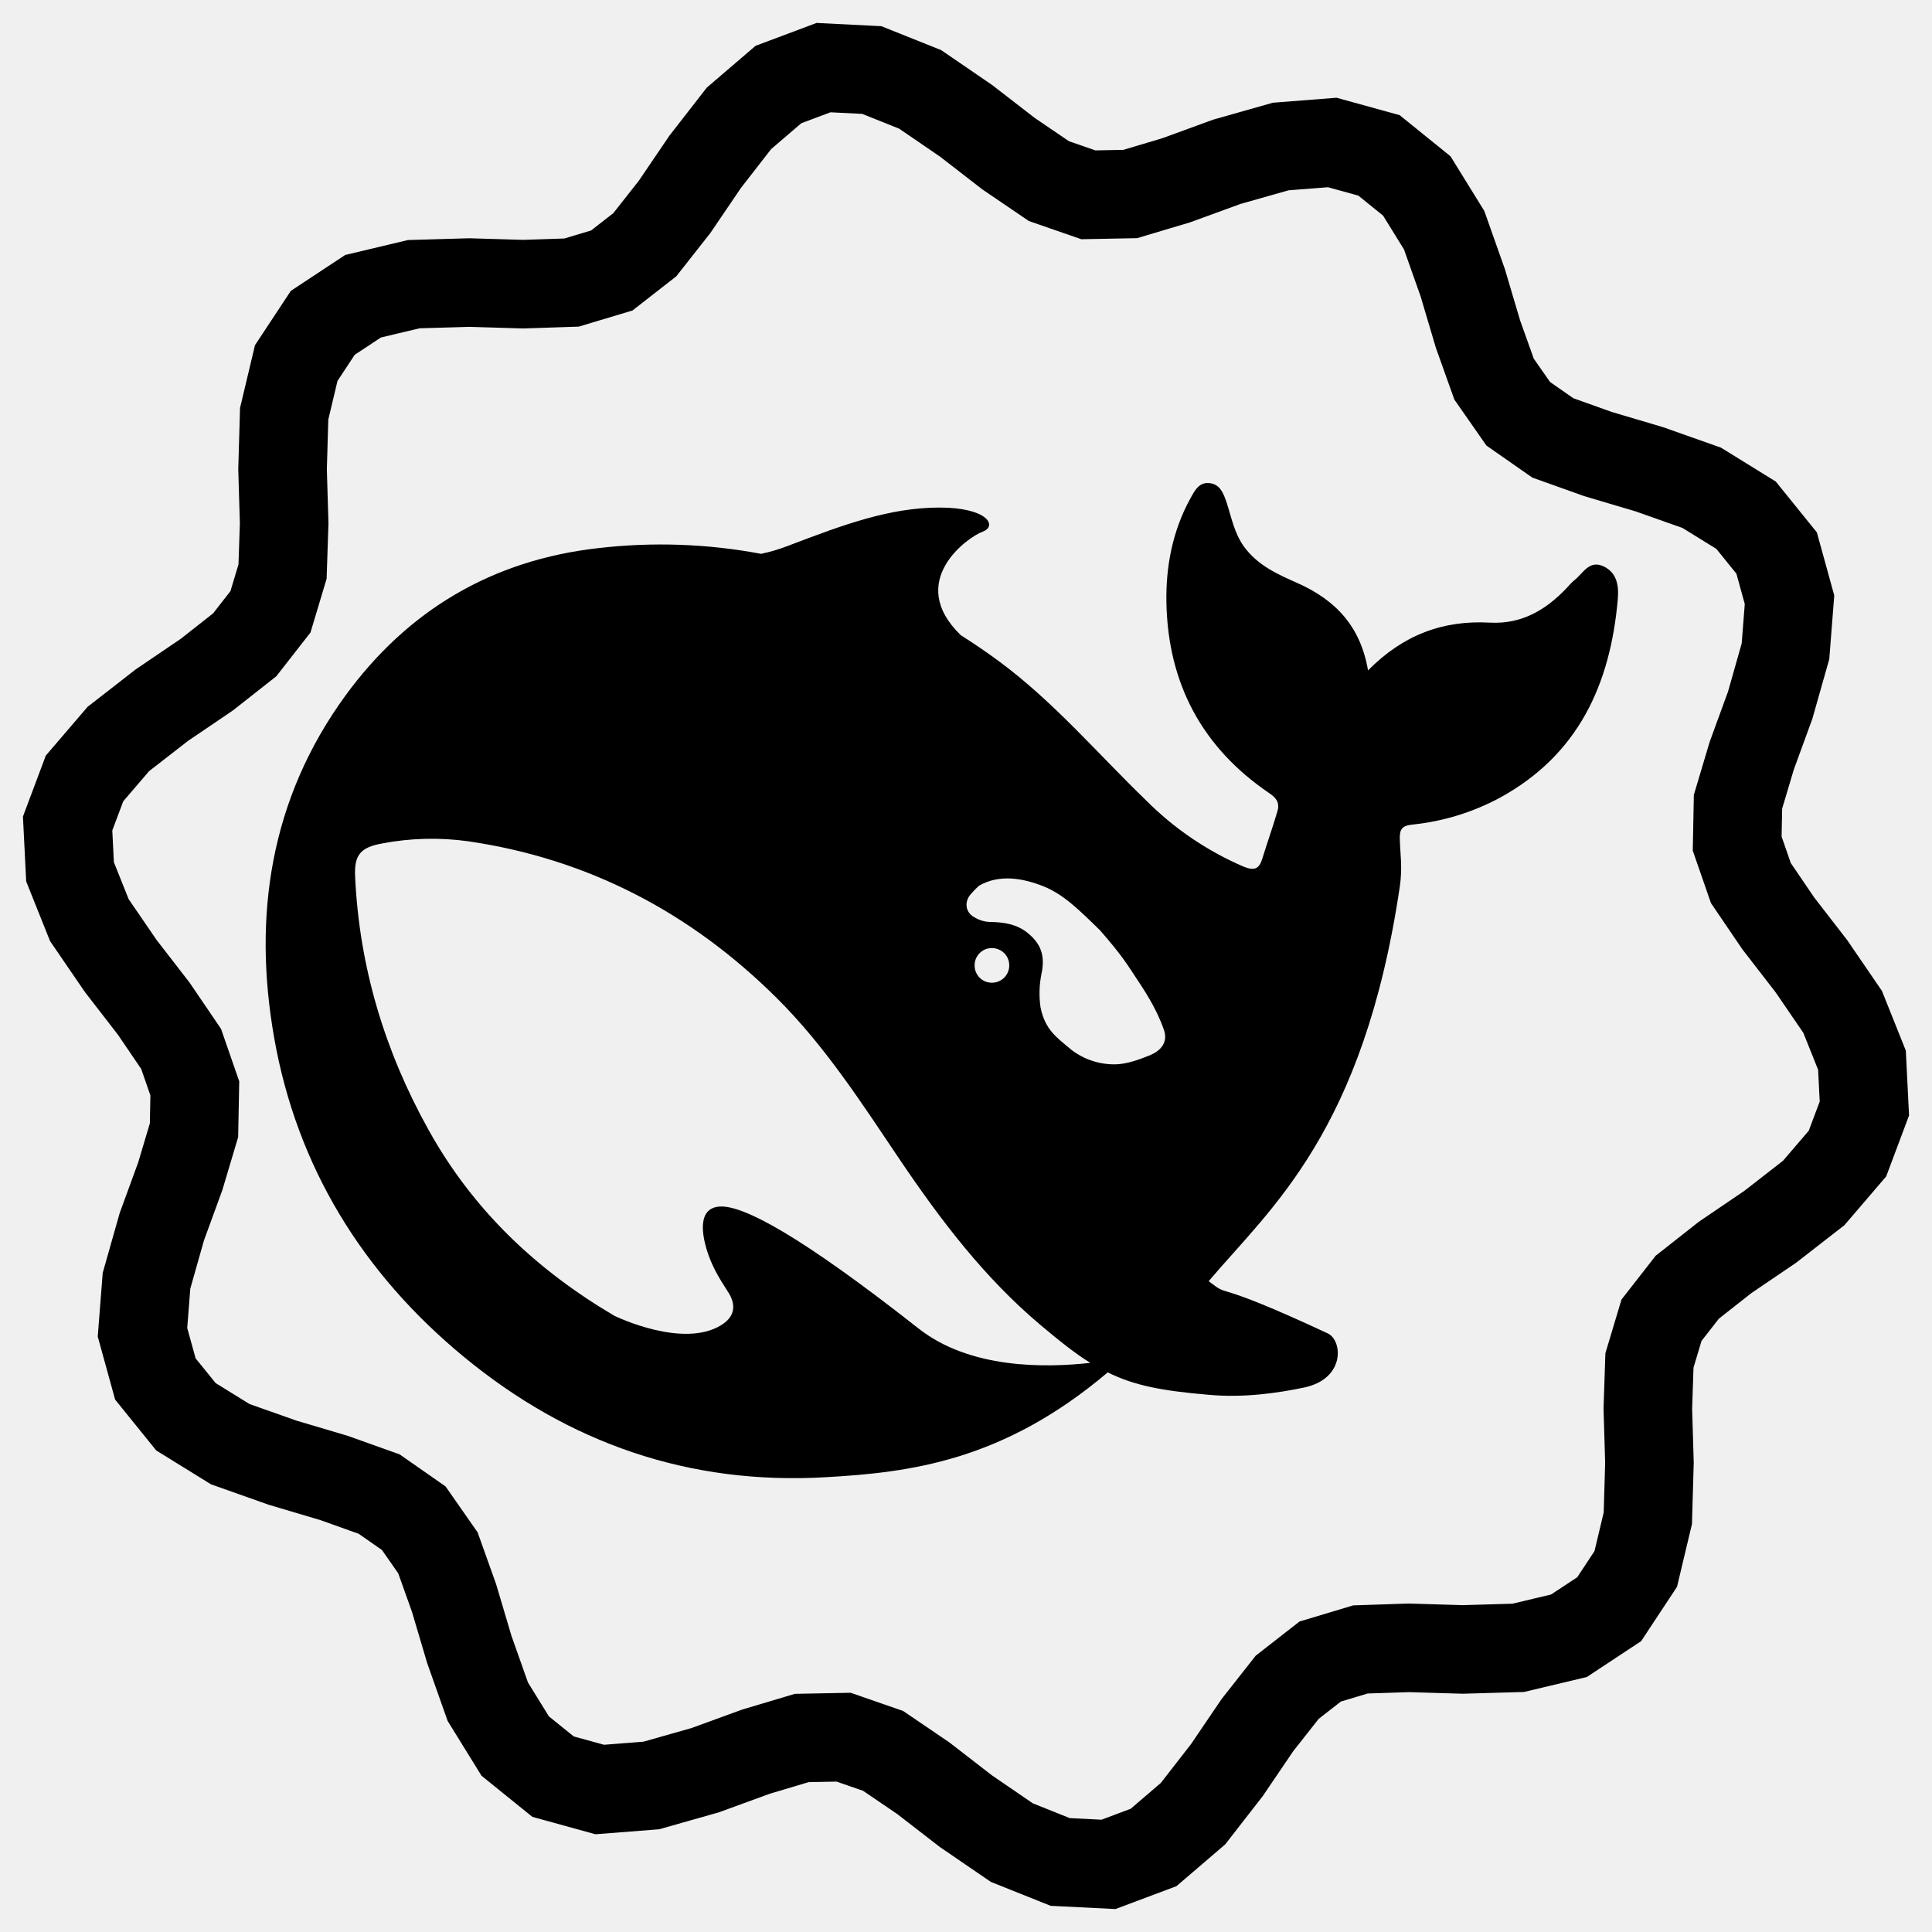
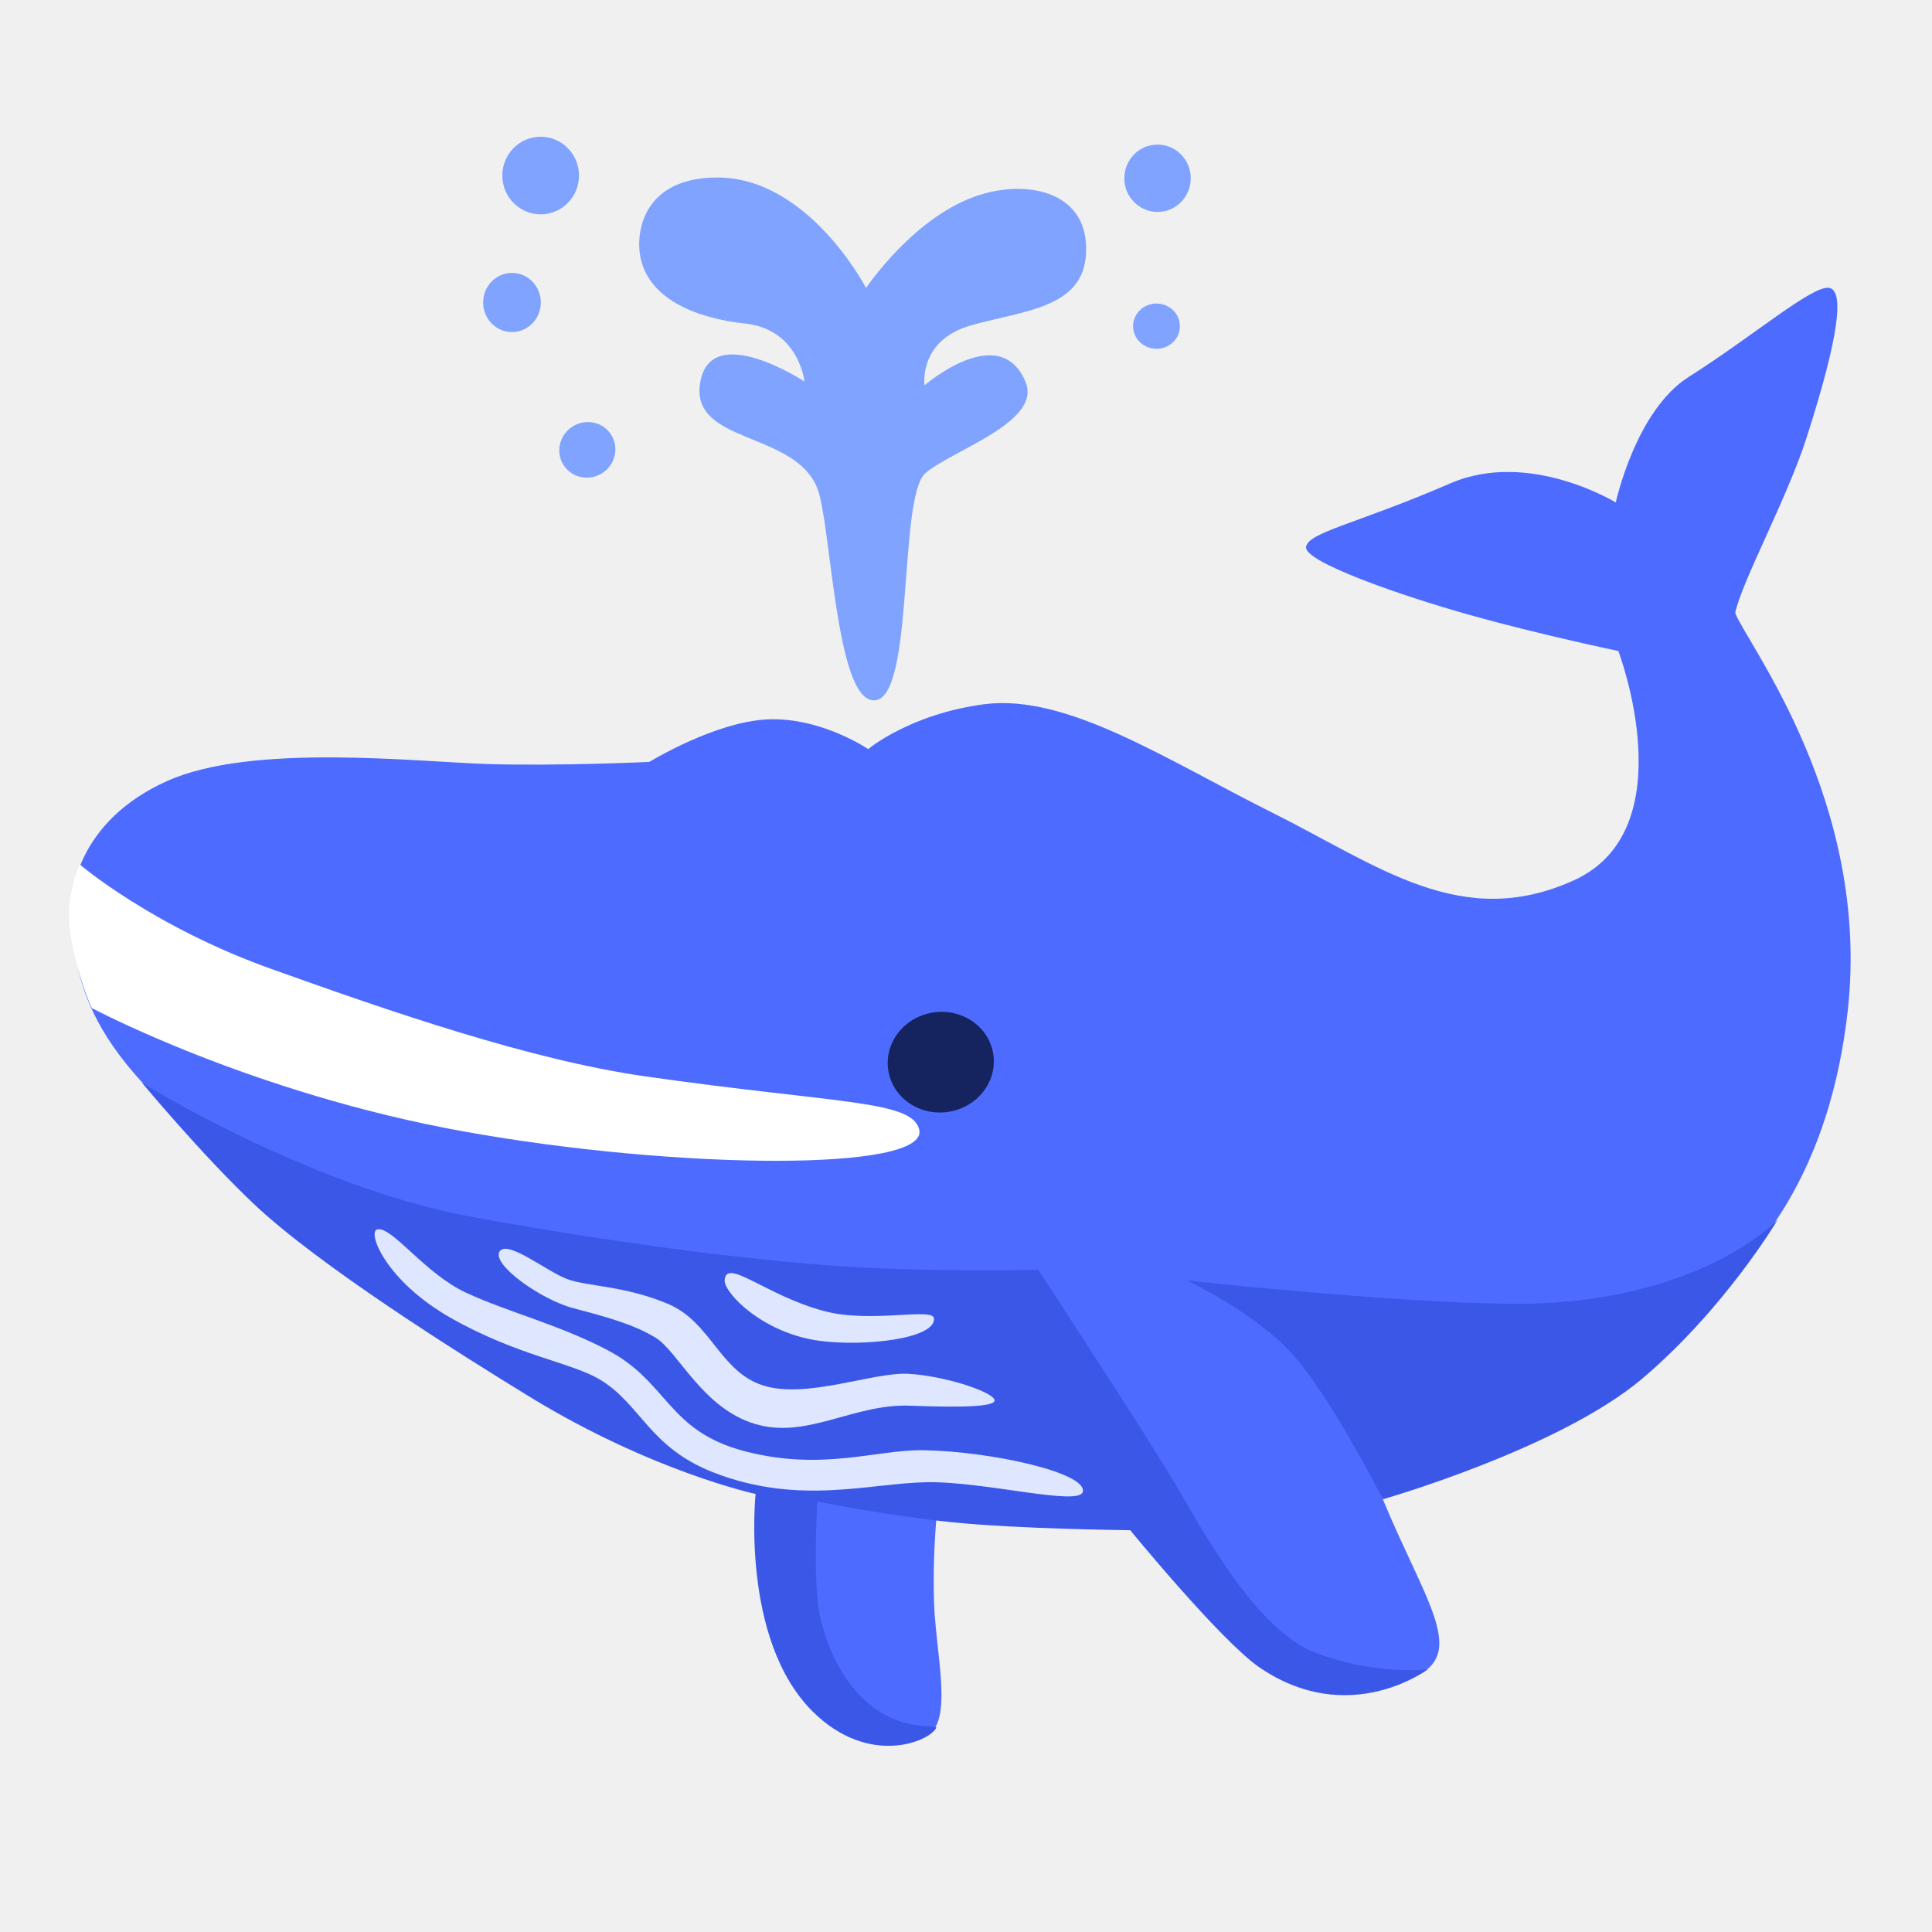
- <svg xmlns="http://www.w3.org/2000/svg" fill="currentColor" fill-rule="evenodd" height="1em" style="flex:none;line-height:1" viewBox="0 0 24 24" width="1em">
-   <path d="M22.50 12.00L22.89 12.57L23.13 13.17L23.16 13.77L22.95 14.33L22.53 14.82L21.99 15.24L21.43 15.62L20.96 15.99L20.64 16.40L20.49 16.90L20.47 17.50L20.49 18.17L20.47 18.86L20.32 19.49L19.99 19.99L19.49 20.32L18.86 20.47L18.17 20.49L17.50 20.47L16.90 20.49L16.40 20.64L15.99 20.96L15.62 21.43L15.24 21.99L14.82 22.53L14.33 22.95L13.77 23.16L13.17 23.13L12.57 22.89L12.00 22.50L11.47 22.09L10.97 21.75L10.48 21.58L9.96 21.59L9.39 21.76L8.76 21.99L8.09 22.18L7.45 22.23L6.87 22.07L6.40 21.69L6.06 21.14L5.83 20.49L5.64 19.85L5.44 19.29L5.14 18.86L4.71 18.56L4.15 18.36L3.51 18.17L2.86 17.94L2.31 17.60L1.93 17.13L1.77 16.55L1.82 15.91L2.01 15.24L2.24 14.61L2.41 14.04L2.42 13.52L2.25 13.03L1.91 12.53L1.50 12.00L1.11 11.43L0.87 10.83L0.84 10.23L1.05 9.67L1.47 9.18L2.01 8.76L2.57 8.38L3.04 8.01L3.36 7.60L3.51 7.10L3.53 6.50L3.51 5.83L3.53 5.14L3.68 4.51L4.01 4.01L4.51 3.68L5.14 3.53L5.83 3.51L6.50 3.53L7.10 3.51L7.60 3.36L8.01 3.04L8.38 2.57L8.76 2.01L9.18 1.47L9.67 1.05L10.23 0.84L10.83 0.87L11.43 1.11L12.00 1.50L12.53 1.91L13.03 2.25L13.52 2.42L14.04 2.41L14.61 2.24L15.24 2.01L15.91 1.82L16.55 1.77L17.13 1.93L17.60 2.31L17.94 2.86L18.17 3.51L18.36 4.15L18.56 4.71L18.86 5.14L19.29 5.44L19.85 5.64L20.49 5.83L21.14 6.06L21.69 6.40L22.07 6.87L22.23 7.45L22.18 8.09L21.99 8.76L21.76 9.39L21.59 9.96L21.58 10.48L21.75 10.97L22.09 11.47L22.50 12.00Z" fill="none" stroke="currentColor" stroke-width="1.1" />
-   <g transform="translate(3.3 3.9) scale(0.7)">
-     <path d="M23.748 4.482c-.254-.124-.364.113-.512.234-.051.039-.094.09-.137.136-.372.397-.806.657-1.373.626-.829-.046-1.537.214-2.163.848-.133-.782-.575-1.248-1.247-1.548-.352-.156-.708-.311-.955-.65-.172-.241-.219-.51-.305-.774-.055-.16-.11-.323-.293-.35-.2-.031-.278.136-.356.276-.313.572-.434 1.202-.422 1.84.027 1.436.633 2.58 1.838 3.393.137.093.172.187.129.323-.082.28-.18.552-.266.833-.055.179-.137.217-.329.14a5.526 5.526 0 01-1.736-1.18c-.857-.828-1.631-1.742-2.597-2.458a11.365 11.365 0 00-.689-.471c-.985-.957.13-1.743.388-1.836.27-.098.093-.432-.779-.428-.872.004-1.67.295-2.687.684a3.055 3.055 0 01-.465.137 9.597 9.597 0 00-2.883-.102c-1.885.21-3.39 1.102-4.497 2.623C.082 8.606-.231 10.684.152 12.85c.403 2.284 1.569 4.175 3.36 5.653 1.858 1.533 3.997 2.284 6.438 2.14 1.482-.085 3.133-.284 4.994-1.86.47.234.962.327 1.78.397.63.059 1.236-.03 1.705-.128.735-.156.684-.837.419-.961-2.155-1.004-1.682-.595-2.113-.926 1.096-1.296 2.746-2.642 3.392-7.003.05-.347.007-.565 0-.845-.004-.17.035-.237.23-.256a4.173 4.173 0 001.545-.475c1.396-.763 1.96-2.015 2.093-3.517.02-.23-.004-.467-.247-.588zM11.581 18c-2.089-1.642-3.102-2.183-3.52-2.16-.392.024-.321.471-.235.763.09.288.207.486.371.739.114.167.192.416-.113.603-.673.416-1.842-.14-1.897-.167-1.361-.802-2.5-1.86-3.301-3.307-.774-1.393-1.224-2.887-1.298-4.482-.02-.386.093-.522.477-.592a4.696 4.696 0 011.529-.039c2.132.312 3.946 1.265 5.468 2.774.868.86 1.525 1.887 2.202 2.891.72 1.066 1.494 2.082 2.48 2.914.348.292.625.514.891.677-.802.09-2.14.11-3.054-.614zm1-6.44a.306.306 0 01.415-.287.302.302 0 01.2.288.306.306 0 01-.31.307.303.303 0 01-.304-.308zm3.11 1.596c-.2.081-.399.151-.59.16a1.245 1.245 0 01-.798-.254c-.274-.23-.47-.358-.552-.758a1.73 1.73 0 01.016-.588c.07-.327-.008-.537-.239-.727-.187-.156-.426-.199-.688-.199a.559.559 0 01-.254-.078c-.11-.054-.2-.19-.114-.358.028-.054.16-.186.192-.21.356-.202.767-.136 1.146.016.352.144.618.408 1.001.782.391.451.462.576.685.914.176.265.336.537.445.848.067.195-.019.354-.25.452z" />
-   </g>
+ <svg xmlns="http://www.w3.org/2000/svg" version="1.1" id="Layer_3" x="0px" y="0px" viewBox="0 0 128 128" style="enable-background:new 0 0 128 128;" xml:space="preserve">
+   <path fill="#4D6BFE" d="M57.52,49.63c0,0-3.1-2.11-6.62-1.97c-3.52,0.14-7.88,2.82-7.88,2.82s-6.05,0.28-10.7,0.14  c-4.65-0.14-15.63-1.41-21.26,1.13c-5.63,2.53-7.04,7.32-6.19,11.12c0.84,3.8,1.74,9.8,20.55,20.55c8.24,4.71,17.26,6.44,25.05,7.05  c0.35,1.43,1.2,11.61,2.83,17.02c2.11,7.04,5.1,7.32,6.19,7.6c4.36,1.13,2.52-4.63,2.39-9.01c-0.21-7.3,1.41-14.21,2.25-14.22  c1.64-0.01,6.91,1.83,8.17,1.83c10.14,17.03,19.08,19.17,22.1,17.03c2.39-1.69-0.14-5.07-2.67-11.12c-1.58-3.78-2.6-5.56-0.95-5.69  c13.53-1.08,29.35-6.38,31.64-26.97c1.53-13.81-6.72-24.35-7.46-26.33c0.42-2.04,3.42-7.55,4.72-11.58  c2.18-6.79,2.53-9.82,1.48-9.96c-1.12-0.15-5.07,3.24-9.29,5.91c-3.51,2.23-4.82,8.31-4.82,8.31s-5.74-3.52-10.95-1.27  c-6.19,2.68-9.43,3.24-9.57,4.22c-0.14,0.99,6.34,3.24,10.84,4.5c4.66,1.31,9.85,2.39,9.85,2.39s4.5,11.83-2.96,15.2  c-7.46,3.38-12.95-0.99-19.99-4.5c-7.04-3.52-13.55-7.85-19.01-7.18C60.3,47.29,57.52,49.63,57.52,49.63z" />
+   <path fill="#7FA3FF" d="M61.25,25.53c0,0-0.42-2.99,3.1-3.98c3.52-0.99,7.39-1.13,7.6-4.72c0.24-4.08-3.73-4.93-6.97-3.94  c-4.36,1.33-7.6,6.19-7.6,6.19s-3.8-7.32-9.85-7.32c-4.96,0-5.48,3.69-5.07,5.42c0.63,2.67,3.69,3.91,6.93,4.26  c3.55,0.39,3.91,3.84,3.91,3.84s-6.14-4.04-6.9,0c-0.77,4.15,6.19,3.24,7.74,7.04c0.93,2.28,1.2,14.22,3.8,14.08  c2.67-0.14,1.55-13.51,3.38-15.06c1.83-1.55,7.74-3.38,6.62-6.05C66.23,21.22,61.25,25.53,61.25,25.53z" />
+   <ellipse fill="#7FA3FF" cx="76.69" cy="11.81" rx="2.2" ry="2.23" />
+   <ellipse fill="#7FA3FF" cx="76.62" cy="21.61" rx="1.55" ry="1.5" />
+   <ellipse fill="#7FA3FF" cx="35.82" cy="11.63" rx="2.54" ry="2.57" />
+   <ellipse fill="#7FA3FF" cx="33.92" cy="20.04" rx="1.91" ry="1.96" />
+   <ellipse transform="matrix(0.8417 -0.54 0.54 0.8417 -9.9299 25.7328)" fill="#7FA3FF" cx="38.91" cy="29.8" rx="1.87" ry="1.83" />
+   <path fill="#FFFFFF" d="M60.9,74.83c0.7,2.82-16.05,2.67-30.13,0.14S6.13,66.81,6.13,66.81c-0.02,0.23-1.47-3.34-1.55-5.91  c-0.06-2.05,0.7-3.63,0.7-3.63s4.82,4.12,12.71,6.93c7.88,2.82,17.13,6.02,24.74,7.11C55.55,73.14,60.41,72.88,60.9,74.83z" />
+   <ellipse transform="matrix(0.9883 -0.1525 0.1525 0.9883 -10.004 10.3307)" fill="#15245E" cx="62.33" cy="70.37" rx="3.52" ry="3.33" />
+   <path fill="#3B57E8" d="M117.77,80.82c0,0-5.35,5.7-17.74,5.56c-8.36-0.1-21.4-1.55-21.4-1.55s4.5,2.11,7.04,4.93  c2.53,2.82,5.95,9.57,5.95,9.57s11.68-3.34,17.18-7.99C114.29,86.69,117.77,80.82,117.77,80.82z" />
+   <path fill="#3B57E8" d="M9.41,71.74c0,0,11.09,6.9,21.79,8.87s20.41,3.1,26.19,3.38s11.4,0.14,11.4,0.14  s7.18,10.98,9.01,14.08c1.83,3.1,5.35,9.71,9.29,11.26c3.94,1.55,7.5,1.13,7.5,1.13s-5.21,3.94-11.16-0.14  c-2.55-1.75-8.55-9.08-8.55-9.08s-7.32-0.07-11.83-0.53c-4.21-0.43-8.9-1.37-8.9-1.37s-0.27,4.59,0.07,6.97  c0.35,2.46,2.04,6.81,5.91,7.74c0.88,0.21,1.96,0.17,1.9,0.28c-0.46,0.92-4.46,2.6-8.17-1.06c-4.82-4.76-3.8-14.43-3.8-14.43  s-6.83-1.47-14.92-6.41c-4.61-2.82-14.04-8.73-18.37-12.85C13.35,76.48,9.41,71.74,9.41,71.74z" />
+   <path fill="#DEE7FF" d="M54.63,86.87c3.12,0.82,7.21-0.28,7.25,0.49c0.07,1.34-4.56,1.86-7.53,1.48  c-3.8-0.49-6.37-3.17-6.34-4.01C48.09,83.28,50.76,85.85,54.63,86.87z" />
+   <path fill="#DEE7FF" d="M33.09,82.93c-0.5,0.86,2.75,3.17,4.86,3.73c2.11,0.56,4.01,1.06,5.49,1.97s3.1,4.65,6.55,5.7  c3.45,1.06,6.55-1.34,10.28-1.2c3.73,0.14,6.05,0.07,5.56-0.49s-3.31-1.48-5.63-1.62c-2.32-0.14-6.76,1.69-9.64,0.77  c-2.89-0.92-3.45-4.22-6.34-5.42c-2.89-1.2-5.28-1.13-6.62-1.62C36.26,84.27,33.59,82.08,33.09,82.93z" />
+   <path fill="#DEE7FF" d="M25,81.45c-0.69,0.15,0.53,3.41,4.89,5.88s7.92,2.93,9.82,4.05c2.75,1.62,3.26,4.51,7.6,6.19  c5.63,2.18,10.28,0.7,14.08,0.63c3.8-0.07,10.14,1.62,10.35,0.63c0.27-1.26-6.05-2.67-10.56-2.75c-3.1-0.05-6.69,1.41-11.83,0.07  c-5.14-1.34-5.07-4.58-9.08-6.69c-3.23-1.7-6.62-2.53-9.36-3.8C28.17,84.41,25.98,81.24,25,81.45z" />
</svg>
